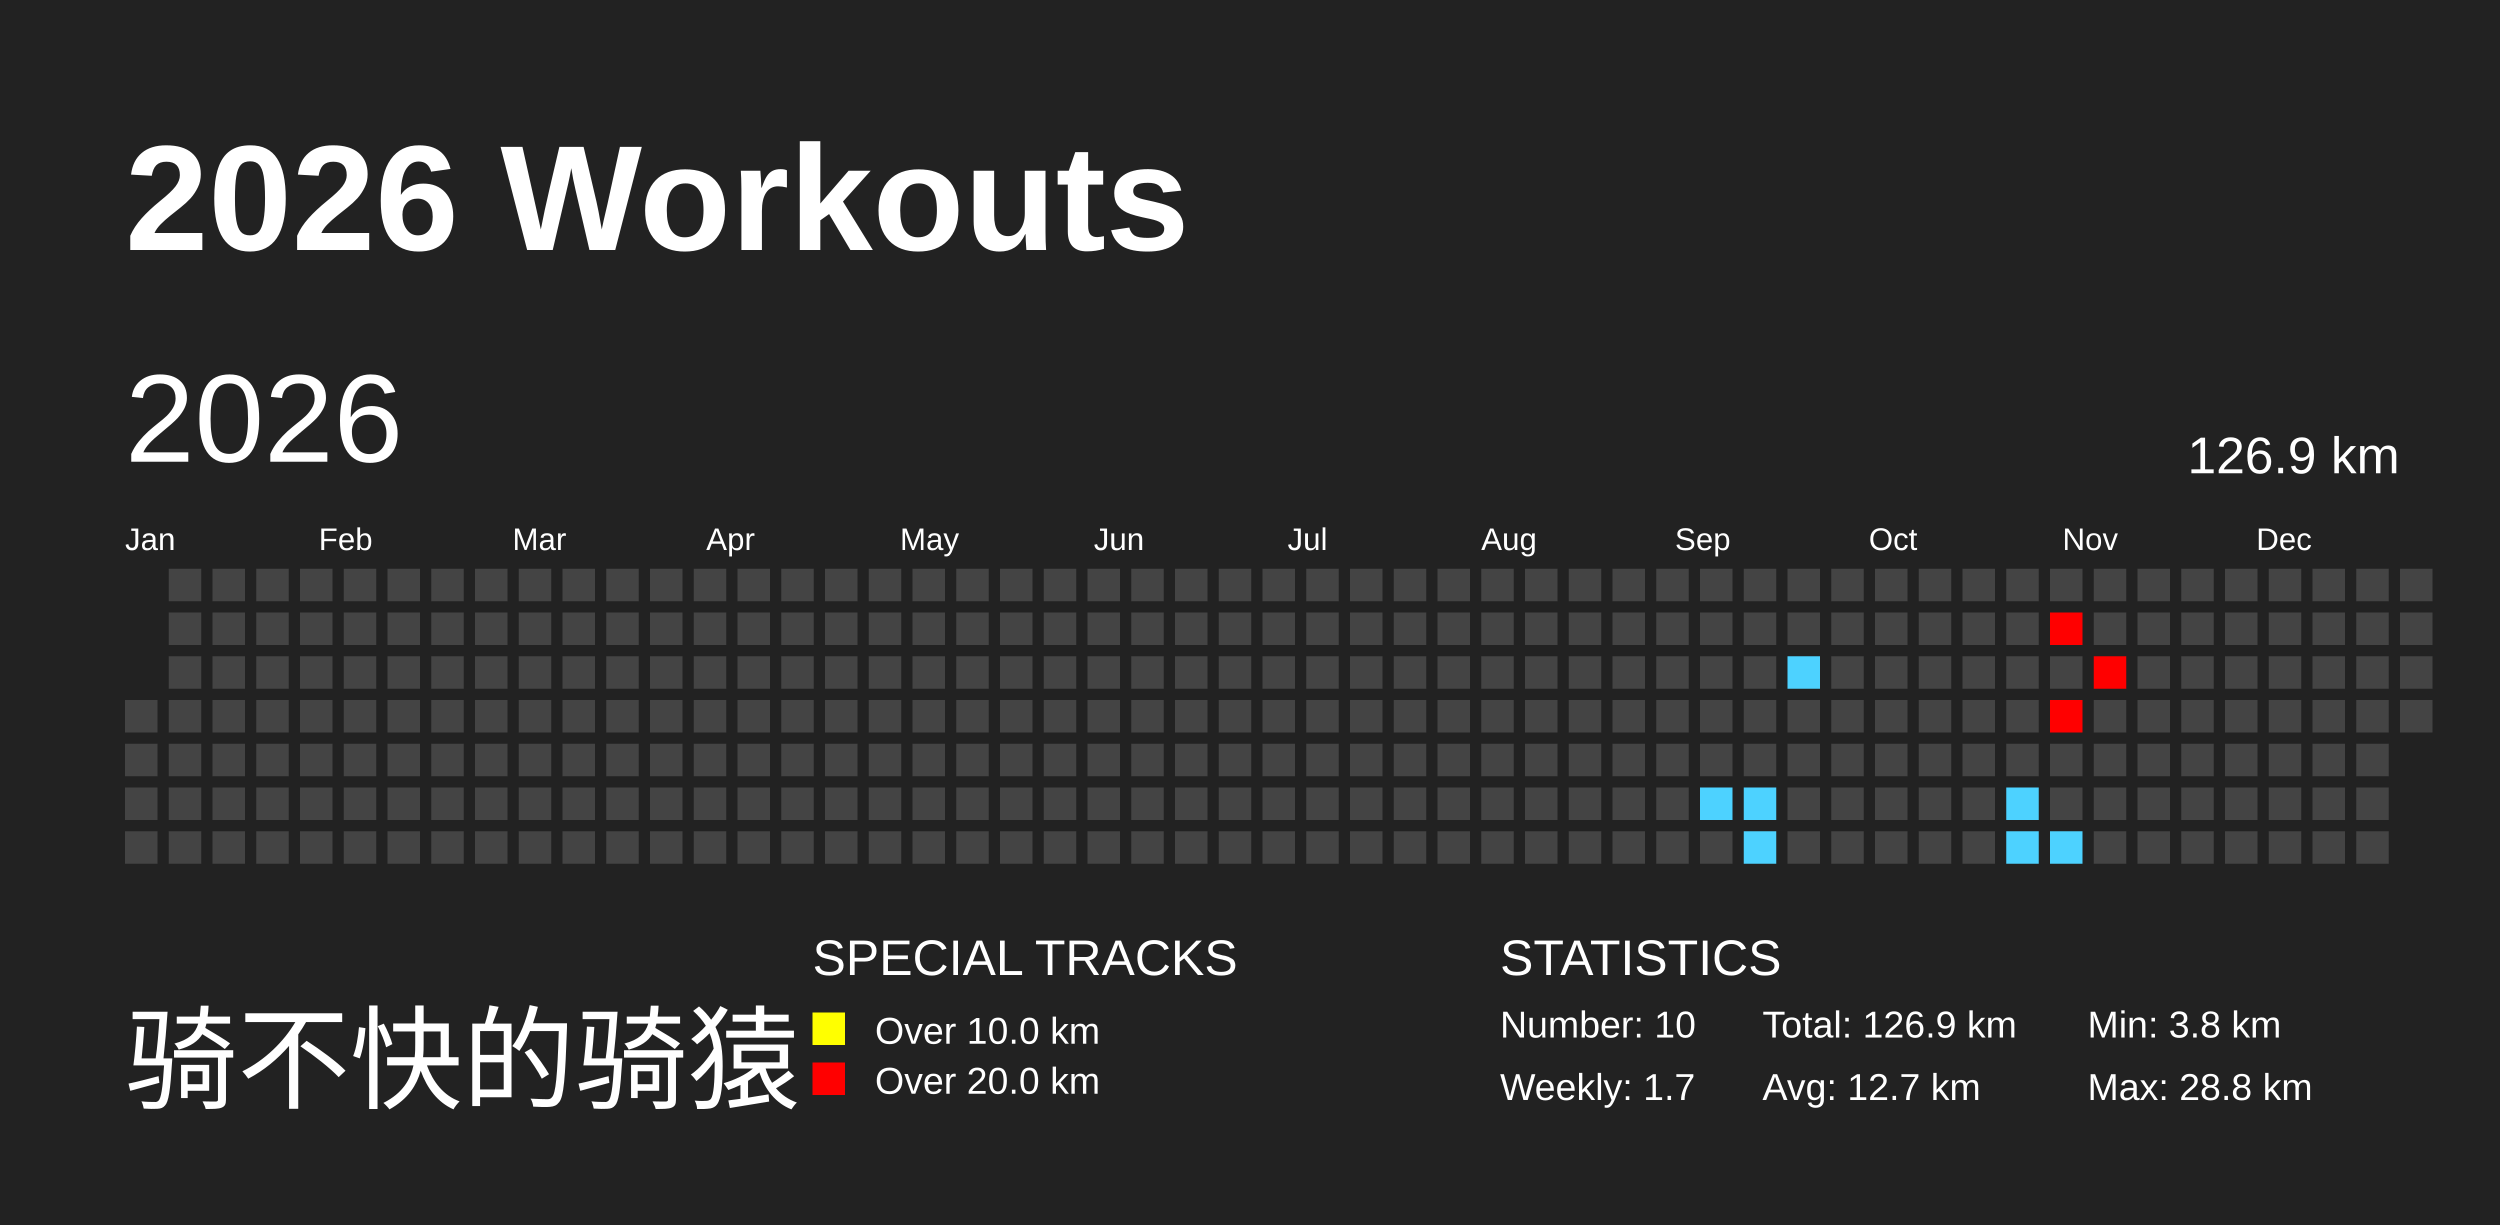
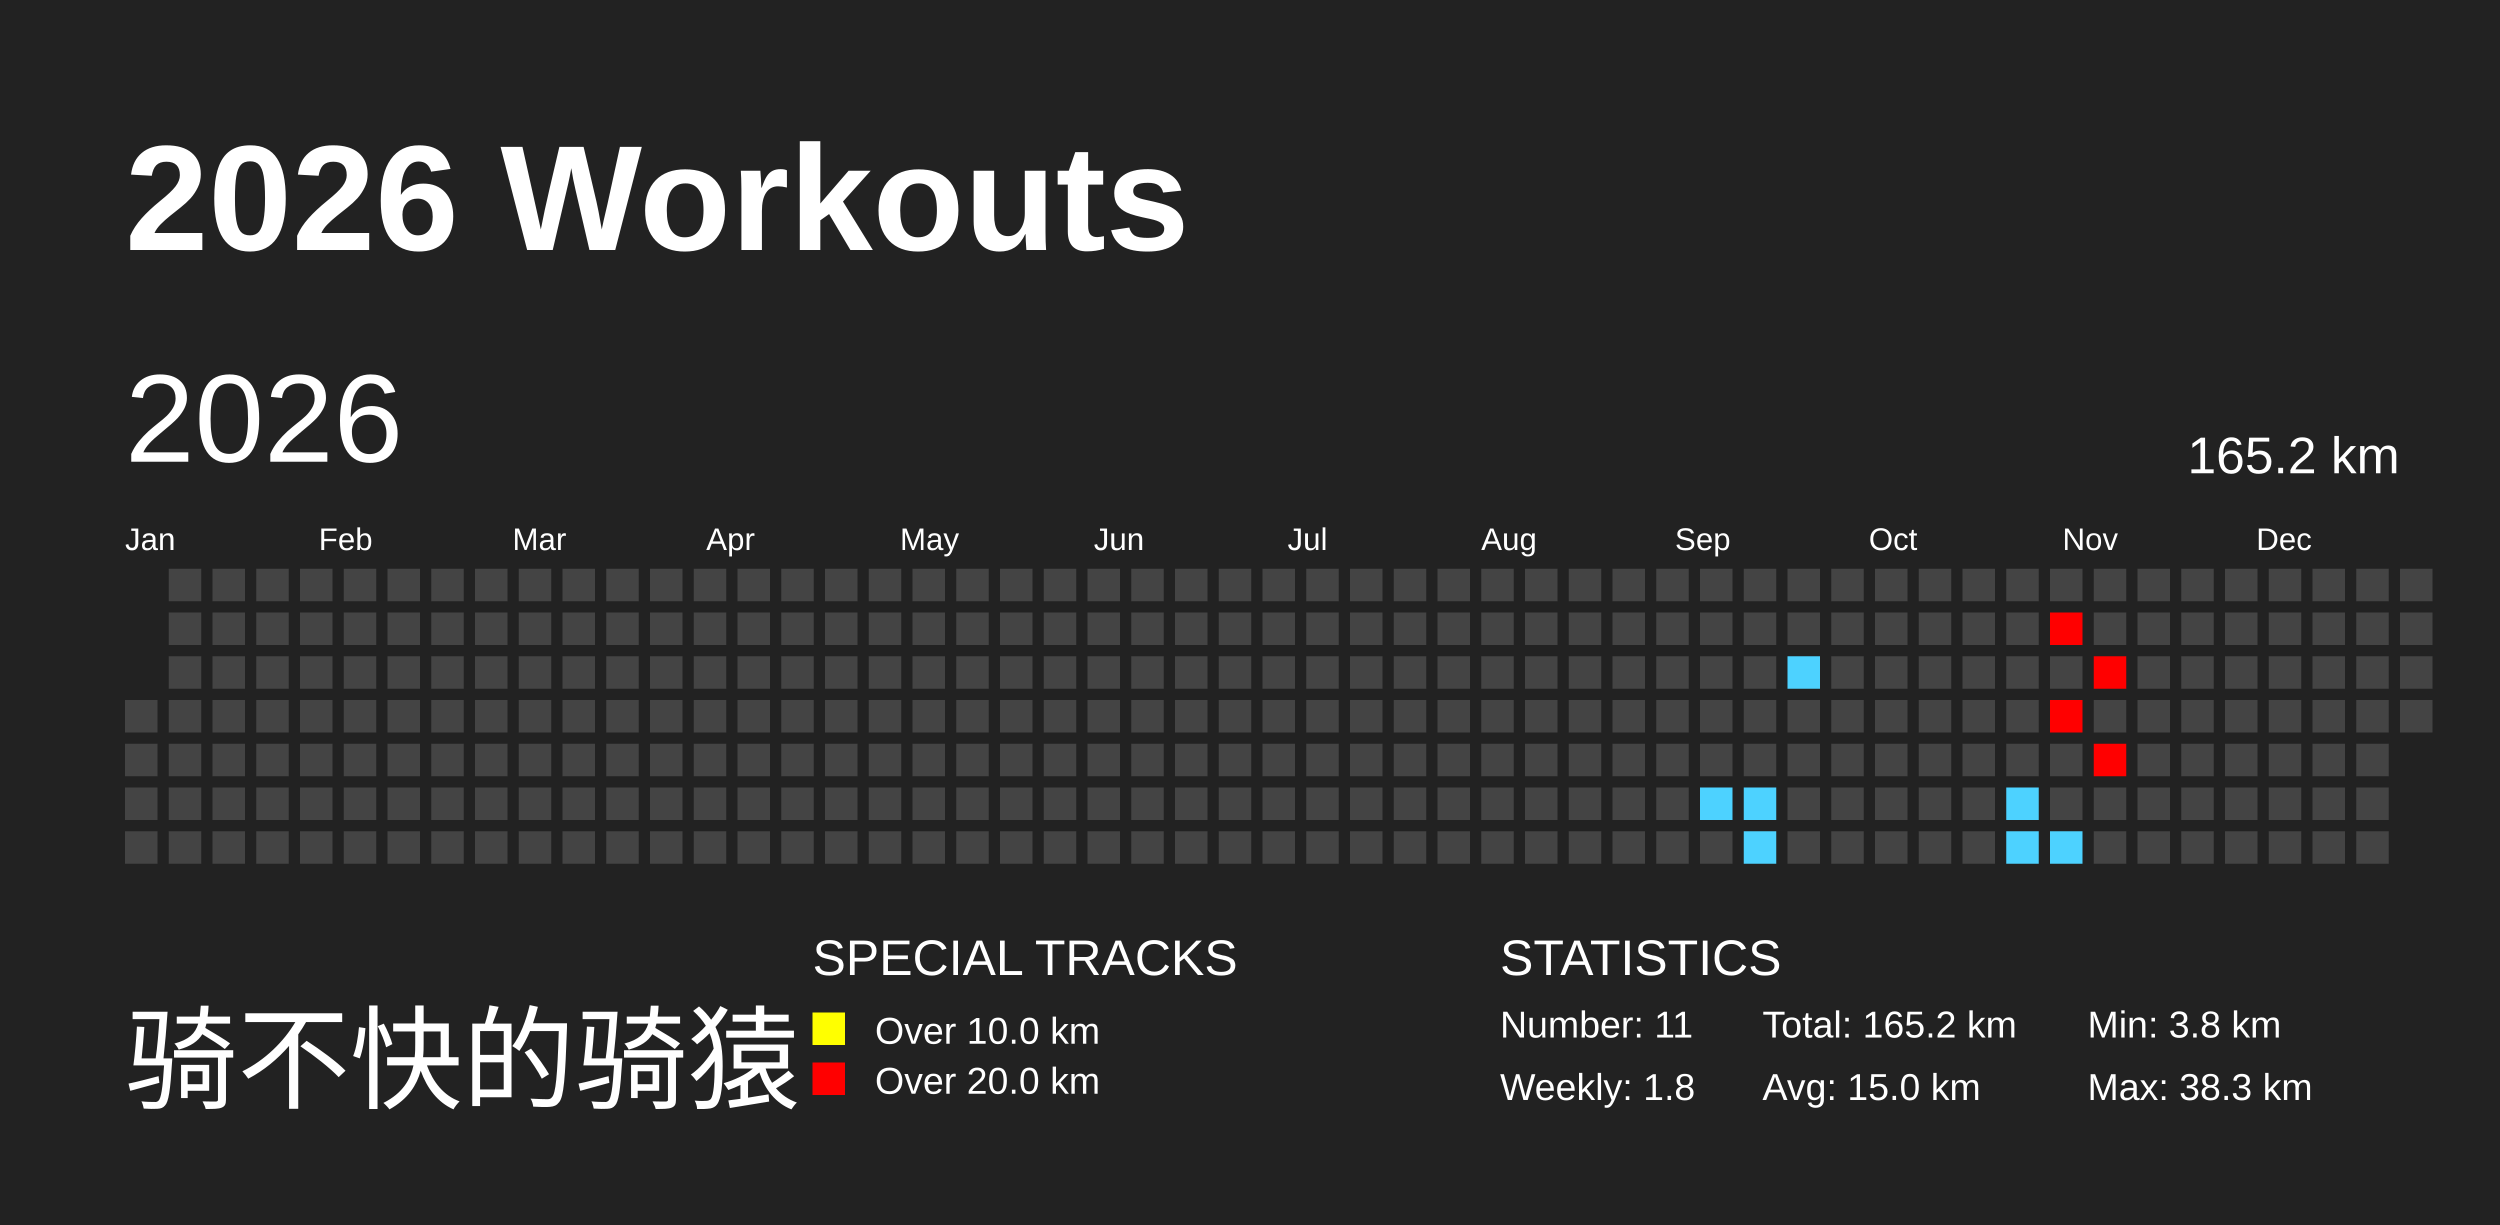
<svg xmlns="http://www.w3.org/2000/svg" baseProfile="full" height="98mm" version="1.1" viewBox="0,0,200,98" width="200mm">
  <defs>
    <pattern height="2" id="indoor-stripe" patternUnits="userSpaceOnUse" width="2">
      <line stroke="white" stroke-opacity="0.45" stroke-width="0.5" x1="0" x2="2" y1="2" y2="0" />
    </pattern>
  </defs>
  <rect fill="#222222" height="98" width="200" x="0" y="0" />
  <text fill="#FFFFFF" style="font-size:12px; font-family:Arial; font-weight:bold;" x="10" y="20">2026 Workouts</text>
  <text fill="#FFFFFF" style="font-size:9px; font-family:Arial" x="10" y="88">骑不快的骑猿</text>
  <text fill="#FFFFFF" style="font-size:4px; font-family:Arial" x="65" y="78">SPECIAL TRACKS</text>
  <rect fill="yellow" height="2.6" width="2.6" x="65" y="81" />
  <text fill="#FFFFFF" style="font-size:3px; font-family:Arial" x="70" y="83.5">Over 10.0 km</text>
  <rect fill="red" height="2.6" width="2.6" x="65" y="85" />
  <text fill="#FFFFFF" style="font-size:3px; font-family:Arial" x="70" y="87.5">Over 20.0 km</text>
  <text fill="#FFFFFF" style="font-size:4px; font-family:Arial" x="120" y="78">STATISTICS</text>
-   <text fill="#FFFFFF" style="font-size:3px; font-family:Arial" x="120" y="83">Number: 10</text>
-   <text fill="#FFFFFF" style="font-size:3px; font-family:Arial" x="120" y="88">Weekly: 1.7</text>
-   <text fill="#FFFFFF" style="font-size:3px; font-family:Arial" x="141" y="83">Total: 126.9 km</text>
-   <text fill="#FFFFFF" style="font-size:3px; font-family:Arial" x="141" y="88">Avg: 12.7 km</text>
+   <text fill="#FFFFFF" style="font-size:3px; font-family:Arial" x="120" y="83">Number: 11</text>
+   <text fill="#FFFFFF" style="font-size:3px; font-family:Arial" x="120" y="88">Weekly: 1.8</text>
+   <text fill="#FFFFFF" style="font-size:3px; font-family:Arial" x="141" y="83">Total: 165.2 km</text>
+   <text fill="#FFFFFF" style="font-size:3px; font-family:Arial" x="141" y="88">Avg: 15.0 km</text>
  <text fill="#FFFFFF" style="font-size:3px; font-family:Arial" x="167" y="83">Min: 3.8 km</text>
-   <text fill="#FFFFFF" style="font-size:3px; font-family:Arial" x="167" y="88">Max: 28.8 km</text>
+   <text fill="#FFFFFF" style="font-size:3px; font-family:Arial" x="167" y="88">Max: 38.3 km</text>
  <text dominant-baseline="hanging" fill="#FFFFFF" style="font-size:10.0px; font-family:Arial;" x="10" y="30">2026</text>
-   <text dominant-baseline="hanging" fill="#FFFFFF" style="font-size:4.125px; font-family:Arial;" x="175" y="35">126.9 km</text>
+   <text dominant-baseline="hanging" fill="#FFFFFF" style="font-size:4.125px; font-family:Arial;" x="175" y="35">165.2 km</text>
  <text fill="#FFFFFF" style="font-size:2.5px; font-family:Arial" x="10.0" y="44">Jan</text>
  <text fill="#FFFFFF" style="font-size:2.5px; font-family:Arial" x="25.5" y="44">Feb</text>
  <text fill="#FFFFFF" style="font-size:2.5px; font-family:Arial" x="41.0" y="44">Mar</text>
  <text fill="#FFFFFF" style="font-size:2.5px; font-family:Arial" x="56.5" y="44">Apr</text>
  <text fill="#FFFFFF" style="font-size:2.5px; font-family:Arial" x="72.0" y="44">May</text>
  <text fill="#FFFFFF" style="font-size:2.5px; font-family:Arial" x="87.5" y="44">Jun</text>
  <text fill="#FFFFFF" style="font-size:2.5px; font-family:Arial" x="103.0" y="44">Jul</text>
  <text fill="#FFFFFF" style="font-size:2.5px; font-family:Arial" x="118.5" y="44">Aug</text>
  <text fill="#FFFFFF" style="font-size:2.5px; font-family:Arial" x="134.0" y="44">Sep</text>
  <text fill="#FFFFFF" style="font-size:2.5px; font-family:Arial" x="149.5" y="44">Oct</text>
  <text fill="#FFFFFF" style="font-size:2.5px; font-family:Arial" x="165.0" y="44">Nov</text>
  <text fill="#FFFFFF" style="font-size:2.5px; font-family:Arial" x="180.5" y="44">Dec</text>
  <rect fill="#444444" height="2.6" width="2.6" x="10.0" y="56.0" />
  <rect fill="#444444" height="2.6" width="2.6" x="10.0" y="59.5" />
  <rect fill="#444444" height="2.6" width="2.6" x="10.0" y="63.0" />
  <rect fill="#444444" height="2.6" width="2.6" x="10.0" y="66.5" />
  <rect fill="#444444" height="2.6" width="2.6" x="13.5" y="45.5" />
  <rect fill="#444444" height="2.6" width="2.6" x="13.5" y="49.0" />
  <rect fill="#444444" height="2.6" width="2.6" x="13.5" y="52.5" />
  <rect fill="#444444" height="2.6" width="2.6" x="13.5" y="56.0" />
  <rect fill="#444444" height="2.6" width="2.6" x="13.5" y="59.5" />
  <rect fill="#444444" height="2.6" width="2.6" x="13.5" y="63.0" />
  <rect fill="#444444" height="2.6" width="2.6" x="13.5" y="66.5" />
  <rect fill="#444444" height="2.6" width="2.6" x="17.0" y="45.5" />
  <rect fill="#444444" height="2.6" width="2.6" x="17.0" y="49.0" />
  <rect fill="#444444" height="2.6" width="2.6" x="17.0" y="52.5" />
  <rect fill="#444444" height="2.6" width="2.6" x="17.0" y="56.0" />
  <rect fill="#444444" height="2.6" width="2.6" x="17.0" y="59.5" />
  <rect fill="#444444" height="2.6" width="2.6" x="17.0" y="63.0" />
  <rect fill="#444444" height="2.6" width="2.6" x="17.0" y="66.5" />
  <rect fill="#444444" height="2.6" width="2.6" x="20.5" y="45.5" />
  <rect fill="#444444" height="2.6" width="2.6" x="20.5" y="49.0" />
  <rect fill="#444444" height="2.6" width="2.6" x="20.5" y="52.5" />
  <rect fill="#444444" height="2.6" width="2.6" x="20.5" y="56.0" />
  <rect fill="#444444" height="2.6" width="2.6" x="20.5" y="59.5" />
  <rect fill="#444444" height="2.6" width="2.6" x="20.5" y="63.0" />
  <rect fill="#444444" height="2.6" width="2.6" x="20.5" y="66.5" />
  <rect fill="#444444" height="2.6" width="2.6" x="24.0" y="45.5" />
  <rect fill="#444444" height="2.6" width="2.6" x="24.0" y="49.0" />
  <rect fill="#444444" height="2.6" width="2.6" x="24.0" y="52.5" />
  <rect fill="#444444" height="2.6" width="2.6" x="24.0" y="56.0" />
  <rect fill="#444444" height="2.6" width="2.6" x="24.0" y="59.5" />
  <rect fill="#444444" height="2.6" width="2.6" x="24.0" y="63.0" />
  <rect fill="#444444" height="2.6" width="2.6" x="24.0" y="66.5" />
  <rect fill="#444444" height="2.6" width="2.6" x="27.5" y="45.5" />
  <rect fill="#444444" height="2.6" width="2.6" x="27.5" y="49.0" />
  <rect fill="#444444" height="2.6" width="2.6" x="27.5" y="52.5" />
  <rect fill="#444444" height="2.6" width="2.6" x="27.5" y="56.0" />
  <rect fill="#444444" height="2.6" width="2.6" x="27.5" y="59.5" />
  <rect fill="#444444" height="2.6" width="2.6" x="27.5" y="63.0" />
  <rect fill="#444444" height="2.6" width="2.6" x="27.5" y="66.5" />
  <rect fill="#444444" height="2.6" width="2.6" x="31.0" y="45.5" />
  <rect fill="#444444" height="2.6" width="2.6" x="31.0" y="49.0" />
  <rect fill="#444444" height="2.6" width="2.6" x="31.0" y="52.5" />
  <rect fill="#444444" height="2.6" width="2.6" x="31.0" y="56.0" />
  <rect fill="#444444" height="2.6" width="2.6" x="31.0" y="59.5" />
  <rect fill="#444444" height="2.6" width="2.6" x="31.0" y="63.0" />
  <rect fill="#444444" height="2.6" width="2.6" x="31.0" y="66.5" />
  <rect fill="#444444" height="2.6" width="2.6" x="34.5" y="45.5" />
  <rect fill="#444444" height="2.6" width="2.6" x="34.5" y="49.0" />
  <rect fill="#444444" height="2.6" width="2.6" x="34.5" y="52.5" />
  <rect fill="#444444" height="2.6" width="2.6" x="34.5" y="56.0" />
  <rect fill="#444444" height="2.6" width="2.6" x="34.5" y="59.5" />
  <rect fill="#444444" height="2.6" width="2.6" x="34.5" y="63.0" />
  <rect fill="#444444" height="2.6" width="2.6" x="34.5" y="66.5" />
  <rect fill="#444444" height="2.6" width="2.6" x="38.0" y="45.5" />
  <rect fill="#444444" height="2.6" width="2.6" x="38.0" y="49.0" />
  <rect fill="#444444" height="2.6" width="2.6" x="38.0" y="52.5" />
  <rect fill="#444444" height="2.6" width="2.6" x="38.0" y="56.0" />
  <rect fill="#444444" height="2.6" width="2.6" x="38.0" y="59.5" />
  <rect fill="#444444" height="2.6" width="2.6" x="38.0" y="63.0" />
  <rect fill="#444444" height="2.6" width="2.6" x="38.0" y="66.5" />
  <rect fill="#444444" height="2.6" width="2.6" x="41.5" y="45.5" />
  <rect fill="#444444" height="2.6" width="2.6" x="41.5" y="49.0" />
  <rect fill="#444444" height="2.6" width="2.6" x="41.5" y="52.5" />
  <rect fill="#444444" height="2.6" width="2.6" x="41.5" y="56.0" />
  <rect fill="#444444" height="2.6" width="2.6" x="41.5" y="59.5" />
  <rect fill="#444444" height="2.6" width="2.6" x="41.5" y="63.0" />
  <rect fill="#444444" height="2.6" width="2.6" x="41.5" y="66.5" />
  <rect fill="#444444" height="2.6" width="2.6" x="45.0" y="45.5" />
  <rect fill="#444444" height="2.6" width="2.6" x="45.0" y="49.0" />
  <rect fill="#444444" height="2.6" width="2.6" x="45.0" y="52.5" />
  <rect fill="#444444" height="2.6" width="2.6" x="45.0" y="56.0" />
  <rect fill="#444444" height="2.6" width="2.6" x="45.0" y="59.5" />
  <rect fill="#444444" height="2.6" width="2.6" x="45.0" y="63.0" />
  <rect fill="#444444" height="2.6" width="2.6" x="45.0" y="66.5" />
  <rect fill="#444444" height="2.6" width="2.6" x="48.5" y="45.5" />
  <rect fill="#444444" height="2.6" width="2.6" x="48.5" y="49.0" />
  <rect fill="#444444" height="2.6" width="2.6" x="48.5" y="52.5" />
  <rect fill="#444444" height="2.6" width="2.6" x="48.5" y="56.0" />
  <rect fill="#444444" height="2.6" width="2.6" x="48.5" y="59.5" />
  <rect fill="#444444" height="2.6" width="2.6" x="48.5" y="63.0" />
  <rect fill="#444444" height="2.6" width="2.6" x="48.5" y="66.5" />
  <rect fill="#444444" height="2.6" width="2.6" x="52.0" y="45.5" />
  <rect fill="#444444" height="2.6" width="2.6" x="52.0" y="49.0" />
  <rect fill="#444444" height="2.6" width="2.6" x="52.0" y="52.5" />
  <rect fill="#444444" height="2.6" width="2.6" x="52.0" y="56.0" />
  <rect fill="#444444" height="2.6" width="2.6" x="52.0" y="59.5" />
  <rect fill="#444444" height="2.6" width="2.6" x="52.0" y="63.0" />
  <rect fill="#444444" height="2.6" width="2.6" x="52.0" y="66.5" />
  <rect fill="#444444" height="2.6" width="2.6" x="55.5" y="45.5" />
  <rect fill="#444444" height="2.6" width="2.6" x="55.5" y="49.0" />
  <rect fill="#444444" height="2.6" width="2.6" x="55.5" y="52.5" />
  <rect fill="#444444" height="2.6" width="2.6" x="55.5" y="56.0" />
  <rect fill="#444444" height="2.6" width="2.6" x="55.5" y="59.5" />
  <rect fill="#444444" height="2.6" width="2.6" x="55.5" y="63.0" />
  <rect fill="#444444" height="2.6" width="2.6" x="55.5" y="66.5" />
  <rect fill="#444444" height="2.6" width="2.6" x="59.0" y="45.5" />
  <rect fill="#444444" height="2.6" width="2.6" x="59.0" y="49.0" />
  <rect fill="#444444" height="2.6" width="2.6" x="59.0" y="52.5" />
  <rect fill="#444444" height="2.6" width="2.6" x="59.0" y="56.0" />
  <rect fill="#444444" height="2.6" width="2.6" x="59.0" y="59.5" />
  <rect fill="#444444" height="2.6" width="2.6" x="59.0" y="63.0" />
  <rect fill="#444444" height="2.6" width="2.6" x="59.0" y="66.5" />
  <rect fill="#444444" height="2.6" width="2.6" x="62.5" y="45.5" />
  <rect fill="#444444" height="2.6" width="2.6" x="62.5" y="49.0" />
  <rect fill="#444444" height="2.6" width="2.6" x="62.5" y="52.5" />
  <rect fill="#444444" height="2.6" width="2.6" x="62.5" y="56.0" />
  <rect fill="#444444" height="2.6" width="2.6" x="62.5" y="59.5" />
  <rect fill="#444444" height="2.6" width="2.6" x="62.5" y="63.0" />
  <rect fill="#444444" height="2.6" width="2.6" x="62.5" y="66.5" />
  <rect fill="#444444" height="2.6" width="2.6" x="66.0" y="45.5" />
  <rect fill="#444444" height="2.6" width="2.6" x="66.0" y="49.0" />
  <rect fill="#444444" height="2.6" width="2.6" x="66.0" y="52.5" />
  <rect fill="#444444" height="2.6" width="2.6" x="66.0" y="56.0" />
  <rect fill="#444444" height="2.6" width="2.6" x="66.0" y="59.5" />
  <rect fill="#444444" height="2.6" width="2.6" x="66.0" y="63.0" />
  <rect fill="#444444" height="2.6" width="2.6" x="66.0" y="66.5" />
  <rect fill="#444444" height="2.6" width="2.6" x="69.5" y="45.5" />
  <rect fill="#444444" height="2.6" width="2.6" x="69.5" y="49.0" />
  <rect fill="#444444" height="2.6" width="2.6" x="69.5" y="52.5" />
  <rect fill="#444444" height="2.6" width="2.6" x="69.5" y="56.0" />
  <rect fill="#444444" height="2.6" width="2.6" x="69.5" y="59.5" />
  <rect fill="#444444" height="2.6" width="2.6" x="69.5" y="63.0" />
  <rect fill="#444444" height="2.6" width="2.6" x="69.5" y="66.5" />
  <rect fill="#444444" height="2.6" width="2.6" x="73.0" y="45.5" />
  <rect fill="#444444" height="2.6" width="2.6" x="73.0" y="49.0" />
  <rect fill="#444444" height="2.6" width="2.6" x="73.0" y="52.5" />
  <rect fill="#444444" height="2.6" width="2.6" x="73.0" y="56.0" />
  <rect fill="#444444" height="2.6" width="2.6" x="73.0" y="59.5" />
  <rect fill="#444444" height="2.6" width="2.6" x="73.0" y="63.0" />
  <rect fill="#444444" height="2.6" width="2.6" x="73.0" y="66.5" />
  <rect fill="#444444" height="2.6" width="2.6" x="76.5" y="45.5" />
  <rect fill="#444444" height="2.6" width="2.6" x="76.5" y="49.0" />
  <rect fill="#444444" height="2.6" width="2.6" x="76.5" y="52.5" />
  <rect fill="#444444" height="2.6" width="2.6" x="76.5" y="56.0" />
  <rect fill="#444444" height="2.6" width="2.6" x="76.5" y="59.5" />
  <rect fill="#444444" height="2.6" width="2.6" x="76.5" y="63.0" />
  <rect fill="#444444" height="2.6" width="2.6" x="76.5" y="66.5" />
  <rect fill="#444444" height="2.6" width="2.6" x="80.0" y="45.5" />
  <rect fill="#444444" height="2.6" width="2.6" x="80.0" y="49.0" />
  <rect fill="#444444" height="2.6" width="2.6" x="80.0" y="52.5" />
  <rect fill="#444444" height="2.6" width="2.6" x="80.0" y="56.0" />
  <rect fill="#444444" height="2.6" width="2.6" x="80.0" y="59.5" />
  <rect fill="#444444" height="2.6" width="2.6" x="80.0" y="63.0" />
  <rect fill="#444444" height="2.6" width="2.6" x="80.0" y="66.5" />
  <rect fill="#444444" height="2.6" width="2.6" x="83.5" y="45.5" />
  <rect fill="#444444" height="2.6" width="2.6" x="83.5" y="49.0" />
  <rect fill="#444444" height="2.6" width="2.6" x="83.5" y="52.5" />
  <rect fill="#444444" height="2.6" width="2.6" x="83.5" y="56.0" />
  <rect fill="#444444" height="2.6" width="2.6" x="83.5" y="59.5" />
  <rect fill="#444444" height="2.6" width="2.6" x="83.5" y="63.0" />
  <rect fill="#444444" height="2.6" width="2.6" x="83.5" y="66.5" />
  <rect fill="#444444" height="2.6" width="2.6" x="87.0" y="45.5" />
  <rect fill="#444444" height="2.6" width="2.6" x="87.0" y="49.0" />
  <rect fill="#444444" height="2.6" width="2.6" x="87.0" y="52.5" />
  <rect fill="#444444" height="2.6" width="2.6" x="87.0" y="56.0" />
  <rect fill="#444444" height="2.6" width="2.6" x="87.0" y="59.5" />
  <rect fill="#444444" height="2.6" width="2.6" x="87.0" y="63.0" />
  <rect fill="#444444" height="2.6" width="2.6" x="87.0" y="66.5" />
  <rect fill="#444444" height="2.6" width="2.6" x="90.5" y="45.5" />
  <rect fill="#444444" height="2.6" width="2.6" x="90.5" y="49.0" />
  <rect fill="#444444" height="2.6" width="2.6" x="90.5" y="52.5" />
  <rect fill="#444444" height="2.6" width="2.6" x="90.5" y="56.0" />
  <rect fill="#444444" height="2.6" width="2.6" x="90.5" y="59.5" />
  <rect fill="#444444" height="2.6" width="2.6" x="90.5" y="63.0" />
  <rect fill="#444444" height="2.6" width="2.6" x="90.5" y="66.5" />
  <rect fill="#444444" height="2.6" width="2.6" x="94.0" y="45.5" />
  <rect fill="#444444" height="2.6" width="2.6" x="94.0" y="49.0" />
  <rect fill="#444444" height="2.6" width="2.6" x="94.0" y="52.5" />
  <rect fill="#444444" height="2.6" width="2.6" x="94.0" y="56.0" />
  <rect fill="#444444" height="2.6" width="2.6" x="94.0" y="59.5" />
  <rect fill="#444444" height="2.6" width="2.6" x="94.0" y="63.0" />
  <rect fill="#444444" height="2.6" width="2.6" x="94.0" y="66.5" />
  <rect fill="#444444" height="2.6" width="2.6" x="97.5" y="45.5" />
  <rect fill="#444444" height="2.6" width="2.6" x="97.5" y="49.0" />
  <rect fill="#444444" height="2.6" width="2.6" x="97.5" y="52.5" />
  <rect fill="#444444" height="2.6" width="2.6" x="97.5" y="56.0" />
  <rect fill="#444444" height="2.6" width="2.6" x="97.5" y="59.5" />
  <rect fill="#444444" height="2.6" width="2.6" x="97.5" y="63.0" />
  <rect fill="#444444" height="2.6" width="2.6" x="97.5" y="66.5" />
  <rect fill="#444444" height="2.6" width="2.6" x="101.0" y="45.5" />
  <rect fill="#444444" height="2.6" width="2.6" x="101.0" y="49.0" />
  <rect fill="#444444" height="2.6" width="2.6" x="101.0" y="52.5" />
  <rect fill="#444444" height="2.6" width="2.6" x="101.0" y="56.0" />
  <rect fill="#444444" height="2.6" width="2.6" x="101.0" y="59.5" />
  <rect fill="#444444" height="2.6" width="2.6" x="101.0" y="63.0" />
  <rect fill="#444444" height="2.6" width="2.6" x="101.0" y="66.5" />
  <rect fill="#444444" height="2.6" width="2.6" x="104.5" y="45.5" />
  <rect fill="#444444" height="2.6" width="2.6" x="104.5" y="49.0" />
  <rect fill="#444444" height="2.6" width="2.6" x="104.5" y="52.5" />
  <rect fill="#444444" height="2.6" width="2.6" x="104.5" y="56.0" />
  <rect fill="#444444" height="2.6" width="2.6" x="104.5" y="59.5" />
  <rect fill="#444444" height="2.6" width="2.6" x="104.5" y="63.0" />
  <rect fill="#444444" height="2.6" width="2.6" x="104.5" y="66.5" />
  <rect fill="#444444" height="2.6" width="2.6" x="108.0" y="45.5" />
  <rect fill="#444444" height="2.6" width="2.6" x="108.0" y="49.0" />
  <rect fill="#444444" height="2.6" width="2.6" x="108.0" y="52.5" />
  <rect fill="#444444" height="2.6" width="2.6" x="108.0" y="56.0" />
  <rect fill="#444444" height="2.6" width="2.6" x="108.0" y="59.5" />
  <rect fill="#444444" height="2.6" width="2.6" x="108.0" y="63.0" />
  <rect fill="#444444" height="2.6" width="2.6" x="108.0" y="66.5" />
  <rect fill="#444444" height="2.6" width="2.6" x="111.5" y="45.5" />
  <rect fill="#444444" height="2.6" width="2.6" x="111.5" y="49.0" />
  <rect fill="#444444" height="2.6" width="2.6" x="111.5" y="52.5" />
  <rect fill="#444444" height="2.6" width="2.6" x="111.5" y="56.0" />
  <rect fill="#444444" height="2.6" width="2.6" x="111.5" y="59.5" />
  <rect fill="#444444" height="2.6" width="2.6" x="111.5" y="63.0" />
  <rect fill="#444444" height="2.6" width="2.6" x="111.5" y="66.5" />
  <rect fill="#444444" height="2.6" width="2.6" x="115.0" y="45.5" />
  <rect fill="#444444" height="2.6" width="2.6" x="115.0" y="49.0" />
  <rect fill="#444444" height="2.6" width="2.6" x="115.0" y="52.5" />
  <rect fill="#444444" height="2.6" width="2.6" x="115.0" y="56.0" />
  <rect fill="#444444" height="2.6" width="2.6" x="115.0" y="59.5" />
  <rect fill="#444444" height="2.6" width="2.6" x="115.0" y="63.0" />
  <rect fill="#444444" height="2.6" width="2.6" x="115.0" y="66.5" />
  <rect fill="#444444" height="2.6" width="2.6" x="118.5" y="45.5" />
  <rect fill="#444444" height="2.6" width="2.6" x="118.5" y="49.0" />
  <rect fill="#444444" height="2.6" width="2.6" x="118.5" y="52.5" />
  <rect fill="#444444" height="2.6" width="2.6" x="118.5" y="56.0" />
  <rect fill="#444444" height="2.6" width="2.6" x="118.5" y="59.5" />
  <rect fill="#444444" height="2.6" width="2.6" x="118.5" y="63.0" />
  <rect fill="#444444" height="2.6" width="2.6" x="118.5" y="66.5" />
  <rect fill="#444444" height="2.6" width="2.6" x="122.0" y="45.5" />
  <rect fill="#444444" height="2.6" width="2.6" x="122.0" y="49.0" />
  <rect fill="#444444" height="2.6" width="2.6" x="122.0" y="52.5" />
  <rect fill="#444444" height="2.6" width="2.6" x="122.0" y="56.0" />
  <rect fill="#444444" height="2.6" width="2.6" x="122.0" y="59.5" />
  <rect fill="#444444" height="2.6" width="2.6" x="122.0" y="63.0" />
  <rect fill="#444444" height="2.6" width="2.6" x="122.0" y="66.5" />
  <rect fill="#444444" height="2.6" width="2.6" x="125.5" y="45.5" />
  <rect fill="#444444" height="2.6" width="2.6" x="125.5" y="49.0" />
  <rect fill="#444444" height="2.6" width="2.6" x="125.5" y="52.5" />
  <rect fill="#444444" height="2.6" width="2.6" x="125.5" y="56.0" />
  <rect fill="#444444" height="2.6" width="2.6" x="125.5" y="59.5" />
  <rect fill="#444444" height="2.6" width="2.6" x="125.5" y="63.0" />
  <rect fill="#444444" height="2.6" width="2.6" x="125.5" y="66.5" />
  <rect fill="#444444" height="2.6" width="2.6" x="129.0" y="45.5" />
  <rect fill="#444444" height="2.6" width="2.6" x="129.0" y="49.0" />
  <rect fill="#444444" height="2.6" width="2.6" x="129.0" y="52.5" />
  <rect fill="#444444" height="2.6" width="2.6" x="129.0" y="56.0" />
  <rect fill="#444444" height="2.6" width="2.6" x="129.0" y="59.5" />
  <rect fill="#444444" height="2.6" width="2.6" x="129.0" y="63.0" />
  <rect fill="#444444" height="2.6" width="2.6" x="129.0" y="66.5" />
  <rect fill="#444444" height="2.6" width="2.6" x="132.5" y="45.5" />
  <rect fill="#444444" height="2.6" width="2.6" x="132.5" y="49.0" />
  <rect fill="#444444" height="2.6" width="2.6" x="132.5" y="52.5" />
  <rect fill="#444444" height="2.6" width="2.6" x="132.5" y="56.0" />
  <rect fill="#444444" height="2.6" width="2.6" x="132.5" y="59.5" />
  <rect fill="#444444" height="2.6" width="2.6" x="132.5" y="63.0" />
  <rect fill="#444444" height="2.6" width="2.6" x="132.5" y="66.5" />
  <rect fill="#444444" height="2.6" width="2.6" x="136.0" y="45.5" />
  <rect fill="#444444" height="2.6" width="2.6" x="136.0" y="49.0" />
  <rect fill="#444444" height="2.6" width="2.6" x="136.0" y="52.5" />
  <rect fill="#444444" height="2.6" width="2.6" x="136.0" y="56.0" />
  <rect fill="#444444" height="2.6" width="2.6" x="136.0" y="59.5" />
  <rect fill="#4dd2ff" height="2.6" width="2.6" x="136.0" y="63.0" />
  <rect fill="#444444" height="2.6" width="2.6" x="136.0" y="66.5" />
  <rect fill="#444444" height="2.6" width="2.6" x="139.5" y="45.5" />
  <rect fill="#444444" height="2.6" width="2.6" x="139.5" y="49.0" />
  <rect fill="#444444" height="2.6" width="2.6" x="139.5" y="52.5" />
  <rect fill="#444444" height="2.6" width="2.6" x="139.5" y="56.0" />
  <rect fill="#444444" height="2.6" width="2.6" x="139.5" y="59.5" />
  <rect fill="#4dd2ff" height="2.6" width="2.6" x="139.5" y="63.0" />
  <rect fill="#4dd2ff" height="2.6" width="2.6" x="139.5" y="66.5" />
  <rect fill="#444444" height="2.6" width="2.6" x="143.0" y="45.5" />
  <rect fill="#444444" height="2.6" width="2.6" x="143.0" y="49.0" />
  <rect fill="#4dd2ff" height="2.6" width="2.6" x="143.0" y="52.5" />
  <rect fill="#444444" height="2.6" width="2.6" x="143.0" y="56.0" />
  <rect fill="#444444" height="2.6" width="2.6" x="143.0" y="59.5" />
  <rect fill="#444444" height="2.6" width="2.6" x="143.0" y="63.0" />
  <rect fill="#444444" height="2.6" width="2.6" x="143.0" y="66.5" />
  <rect fill="#444444" height="2.6" width="2.6" x="146.5" y="45.5" />
  <rect fill="#444444" height="2.6" width="2.6" x="146.5" y="49.0" />
  <rect fill="#444444" height="2.6" width="2.6" x="146.5" y="52.5" />
  <rect fill="#444444" height="2.6" width="2.6" x="146.5" y="56.0" />
  <rect fill="#444444" height="2.6" width="2.6" x="146.5" y="59.5" />
  <rect fill="#444444" height="2.6" width="2.6" x="146.5" y="63.0" />
  <rect fill="#444444" height="2.6" width="2.6" x="146.5" y="66.5" />
  <rect fill="#444444" height="2.6" width="2.6" x="150.0" y="45.5" />
  <rect fill="#444444" height="2.6" width="2.6" x="150.0" y="49.0" />
  <rect fill="#444444" height="2.6" width="2.6" x="150.0" y="52.5" />
  <rect fill="#444444" height="2.6" width="2.6" x="150.0" y="56.0" />
  <rect fill="#444444" height="2.6" width="2.6" x="150.0" y="59.5" />
  <rect fill="#444444" height="2.6" width="2.6" x="150.0" y="63.0" />
  <rect fill="#444444" height="2.6" width="2.6" x="150.0" y="66.5" />
  <rect fill="#444444" height="2.6" width="2.6" x="153.5" y="45.5" />
  <rect fill="#444444" height="2.6" width="2.6" x="153.5" y="49.0" />
  <rect fill="#444444" height="2.6" width="2.6" x="153.5" y="52.5" />
  <rect fill="#444444" height="2.6" width="2.6" x="153.5" y="56.0" />
  <rect fill="#444444" height="2.6" width="2.6" x="153.5" y="59.5" />
  <rect fill="#444444" height="2.6" width="2.6" x="153.5" y="63.0" />
  <rect fill="#444444" height="2.6" width="2.6" x="153.5" y="66.5" />
  <rect fill="#444444" height="2.6" width="2.6" x="157.0" y="45.5" />
  <rect fill="#444444" height="2.6" width="2.6" x="157.0" y="49.0" />
  <rect fill="#444444" height="2.6" width="2.6" x="157.0" y="52.5" />
  <rect fill="#444444" height="2.6" width="2.6" x="157.0" y="56.0" />
  <rect fill="#444444" height="2.6" width="2.6" x="157.0" y="59.5" />
  <rect fill="#444444" height="2.6" width="2.6" x="157.0" y="63.0" />
  <rect fill="#444444" height="2.6" width="2.6" x="157.0" y="66.5" />
  <rect fill="#444444" height="2.6" width="2.6" x="160.5" y="45.5" />
  <rect fill="#444444" height="2.6" width="2.6" x="160.5" y="49.0" />
  <rect fill="#444444" height="2.6" width="2.6" x="160.5" y="52.5" />
  <rect fill="#444444" height="2.6" width="2.6" x="160.5" y="56.0" />
  <rect fill="#444444" height="2.6" width="2.6" x="160.5" y="59.5" />
  <rect fill="#4dd2ff" height="2.6" width="2.6" x="160.5" y="63.0" />
  <rect fill="#4dd2ff" height="2.6" width="2.6" x="160.5" y="66.5" />
  <rect fill="#444444" height="2.6" width="2.6" x="164.0" y="45.5" />
  <rect fill="red" height="2.6" width="2.6" x="164.0" y="49.0" />
  <rect fill="#444444" height="2.6" width="2.6" x="164.0" y="52.5" />
  <rect fill="red" height="2.6" width="2.6" x="164.0" y="56.0" />
  <rect fill="#444444" height="2.6" width="2.6" x="164.0" y="59.5" />
  <rect fill="#444444" height="2.6" width="2.6" x="164.0" y="63.0" />
  <rect fill="#4dd2ff" height="2.6" width="2.6" x="164.0" y="66.5" />
  <rect fill="#444444" height="2.6" width="2.6" x="167.5" y="45.5" />
  <rect fill="#444444" height="2.6" width="2.6" x="167.5" y="49.0" />
  <rect fill="red" height="2.6" width="2.6" x="167.5" y="52.5" />
  <rect fill="#444444" height="2.6" width="2.6" x="167.5" y="56.0" />
-   <rect fill="#444444" height="2.6" width="2.6" x="167.5" y="59.5" />
+   <rect fill="red" height="2.6" width="2.6" x="167.5" y="59.5" />
  <rect fill="#444444" height="2.6" width="2.6" x="167.5" y="63.0" />
  <rect fill="#444444" height="2.6" width="2.6" x="167.5" y="66.5" />
  <rect fill="#444444" height="2.6" width="2.6" x="171.0" y="45.5" />
  <rect fill="#444444" height="2.6" width="2.6" x="171.0" y="49.0" />
  <rect fill="#444444" height="2.6" width="2.6" x="171.0" y="52.5" />
  <rect fill="#444444" height="2.6" width="2.6" x="171.0" y="56.0" />
  <rect fill="#444444" height="2.6" width="2.6" x="171.0" y="59.5" />
  <rect fill="#444444" height="2.6" width="2.6" x="171.0" y="63.0" />
  <rect fill="#444444" height="2.6" width="2.6" x="171.0" y="66.5" />
  <rect fill="#444444" height="2.6" width="2.6" x="174.5" y="45.5" />
  <rect fill="#444444" height="2.6" width="2.6" x="174.5" y="49.0" />
  <rect fill="#444444" height="2.6" width="2.6" x="174.5" y="52.5" />
  <rect fill="#444444" height="2.6" width="2.6" x="174.5" y="56.0" />
  <rect fill="#444444" height="2.6" width="2.6" x="174.5" y="59.5" />
  <rect fill="#444444" height="2.6" width="2.6" x="174.5" y="63.0" />
  <rect fill="#444444" height="2.6" width="2.6" x="174.5" y="66.5" />
  <rect fill="#444444" height="2.6" width="2.6" x="178.0" y="45.5" />
  <rect fill="#444444" height="2.6" width="2.6" x="178.0" y="49.0" />
  <rect fill="#444444" height="2.6" width="2.6" x="178.0" y="52.5" />
  <rect fill="#444444" height="2.6" width="2.6" x="178.0" y="56.0" />
  <rect fill="#444444" height="2.6" width="2.6" x="178.0" y="59.5" />
  <rect fill="#444444" height="2.6" width="2.6" x="178.0" y="63.0" />
  <rect fill="#444444" height="2.6" width="2.6" x="178.0" y="66.5" />
  <rect fill="#444444" height="2.6" width="2.6" x="181.5" y="45.5" />
  <rect fill="#444444" height="2.6" width="2.6" x="181.5" y="49.0" />
  <rect fill="#444444" height="2.6" width="2.6" x="181.5" y="52.5" />
  <rect fill="#444444" height="2.6" width="2.6" x="181.5" y="56.0" />
  <rect fill="#444444" height="2.6" width="2.6" x="181.5" y="59.5" />
  <rect fill="#444444" height="2.6" width="2.6" x="181.5" y="63.0" />
  <rect fill="#444444" height="2.6" width="2.6" x="181.5" y="66.5" />
  <rect fill="#444444" height="2.6" width="2.6" x="185.0" y="45.5" />
  <rect fill="#444444" height="2.6" width="2.6" x="185.0" y="49.0" />
  <rect fill="#444444" height="2.6" width="2.6" x="185.0" y="52.5" />
  <rect fill="#444444" height="2.6" width="2.6" x="185.0" y="56.0" />
  <rect fill="#444444" height="2.6" width="2.6" x="185.0" y="59.5" />
  <rect fill="#444444" height="2.6" width="2.6" x="185.0" y="63.0" />
  <rect fill="#444444" height="2.6" width="2.6" x="185.0" y="66.5" />
  <rect fill="#444444" height="2.6" width="2.6" x="188.5" y="45.5" />
  <rect fill="#444444" height="2.6" width="2.6" x="188.5" y="49.0" />
  <rect fill="#444444" height="2.6" width="2.6" x="188.5" y="52.5" />
  <rect fill="#444444" height="2.6" width="2.6" x="188.5" y="56.0" />
  <rect fill="#444444" height="2.6" width="2.6" x="188.5" y="59.5" />
  <rect fill="#444444" height="2.6" width="2.6" x="188.5" y="63.0" />
  <rect fill="#444444" height="2.6" width="2.6" x="188.5" y="66.5" />
  <rect fill="#444444" height="2.6" width="2.6" x="192.0" y="45.5" />
  <rect fill="#444444" height="2.6" width="2.6" x="192.0" y="49.0" />
  <rect fill="#444444" height="2.6" width="2.6" x="192.0" y="52.5" />
  <rect fill="#444444" height="2.6" width="2.6" x="192.0" y="56.0" />
</svg>
